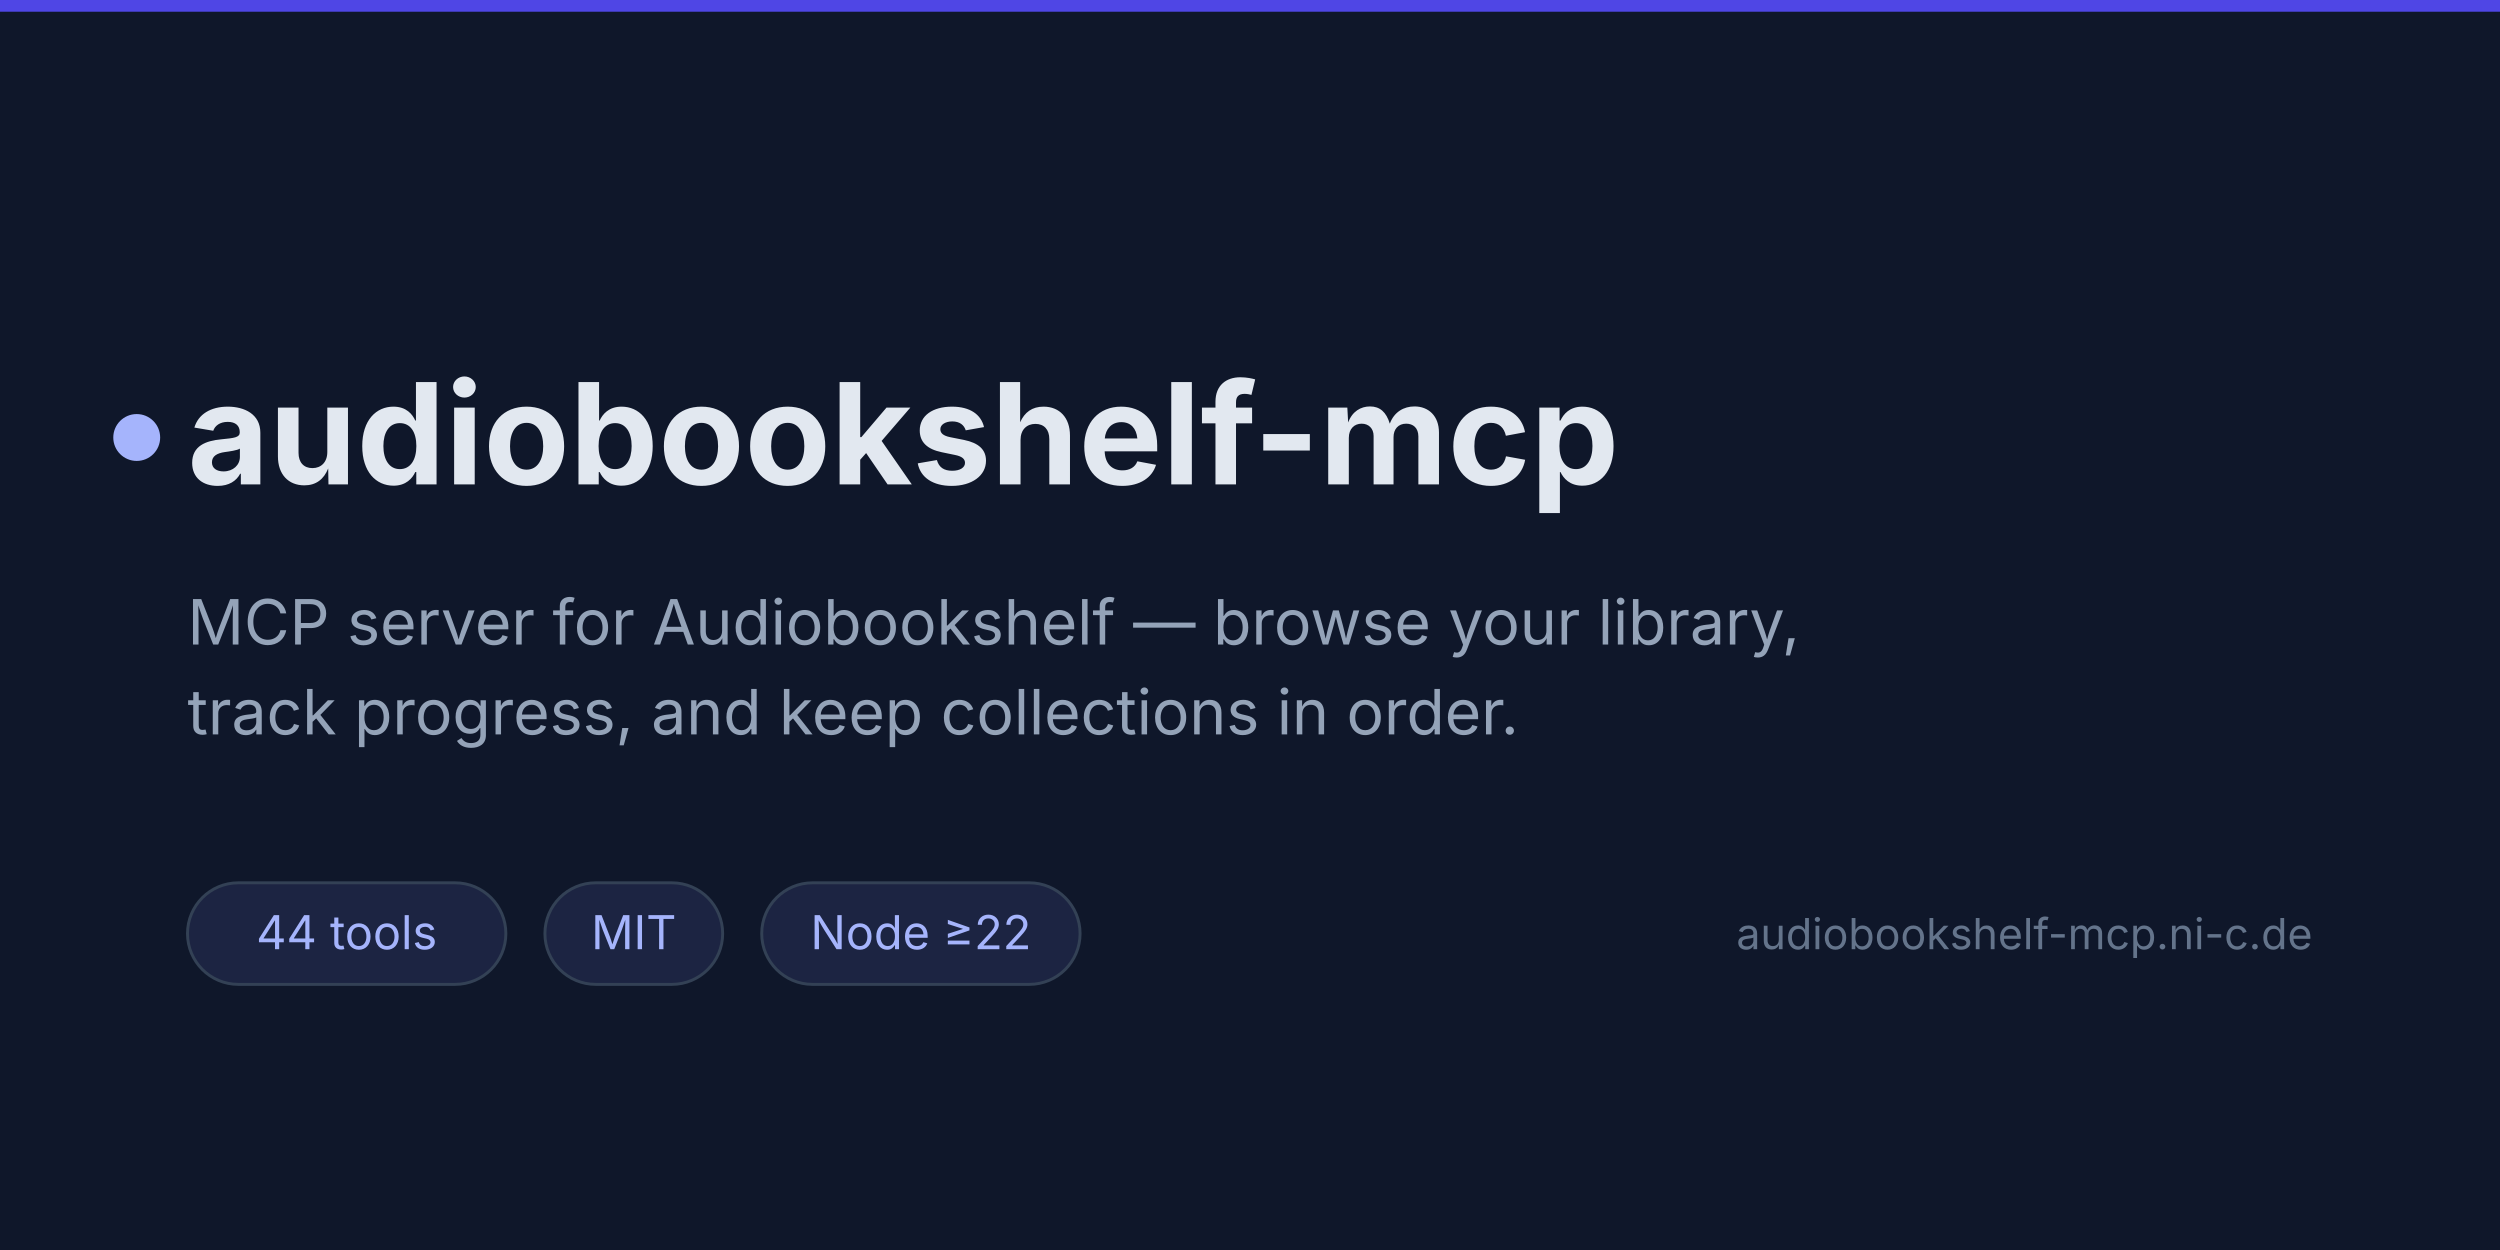
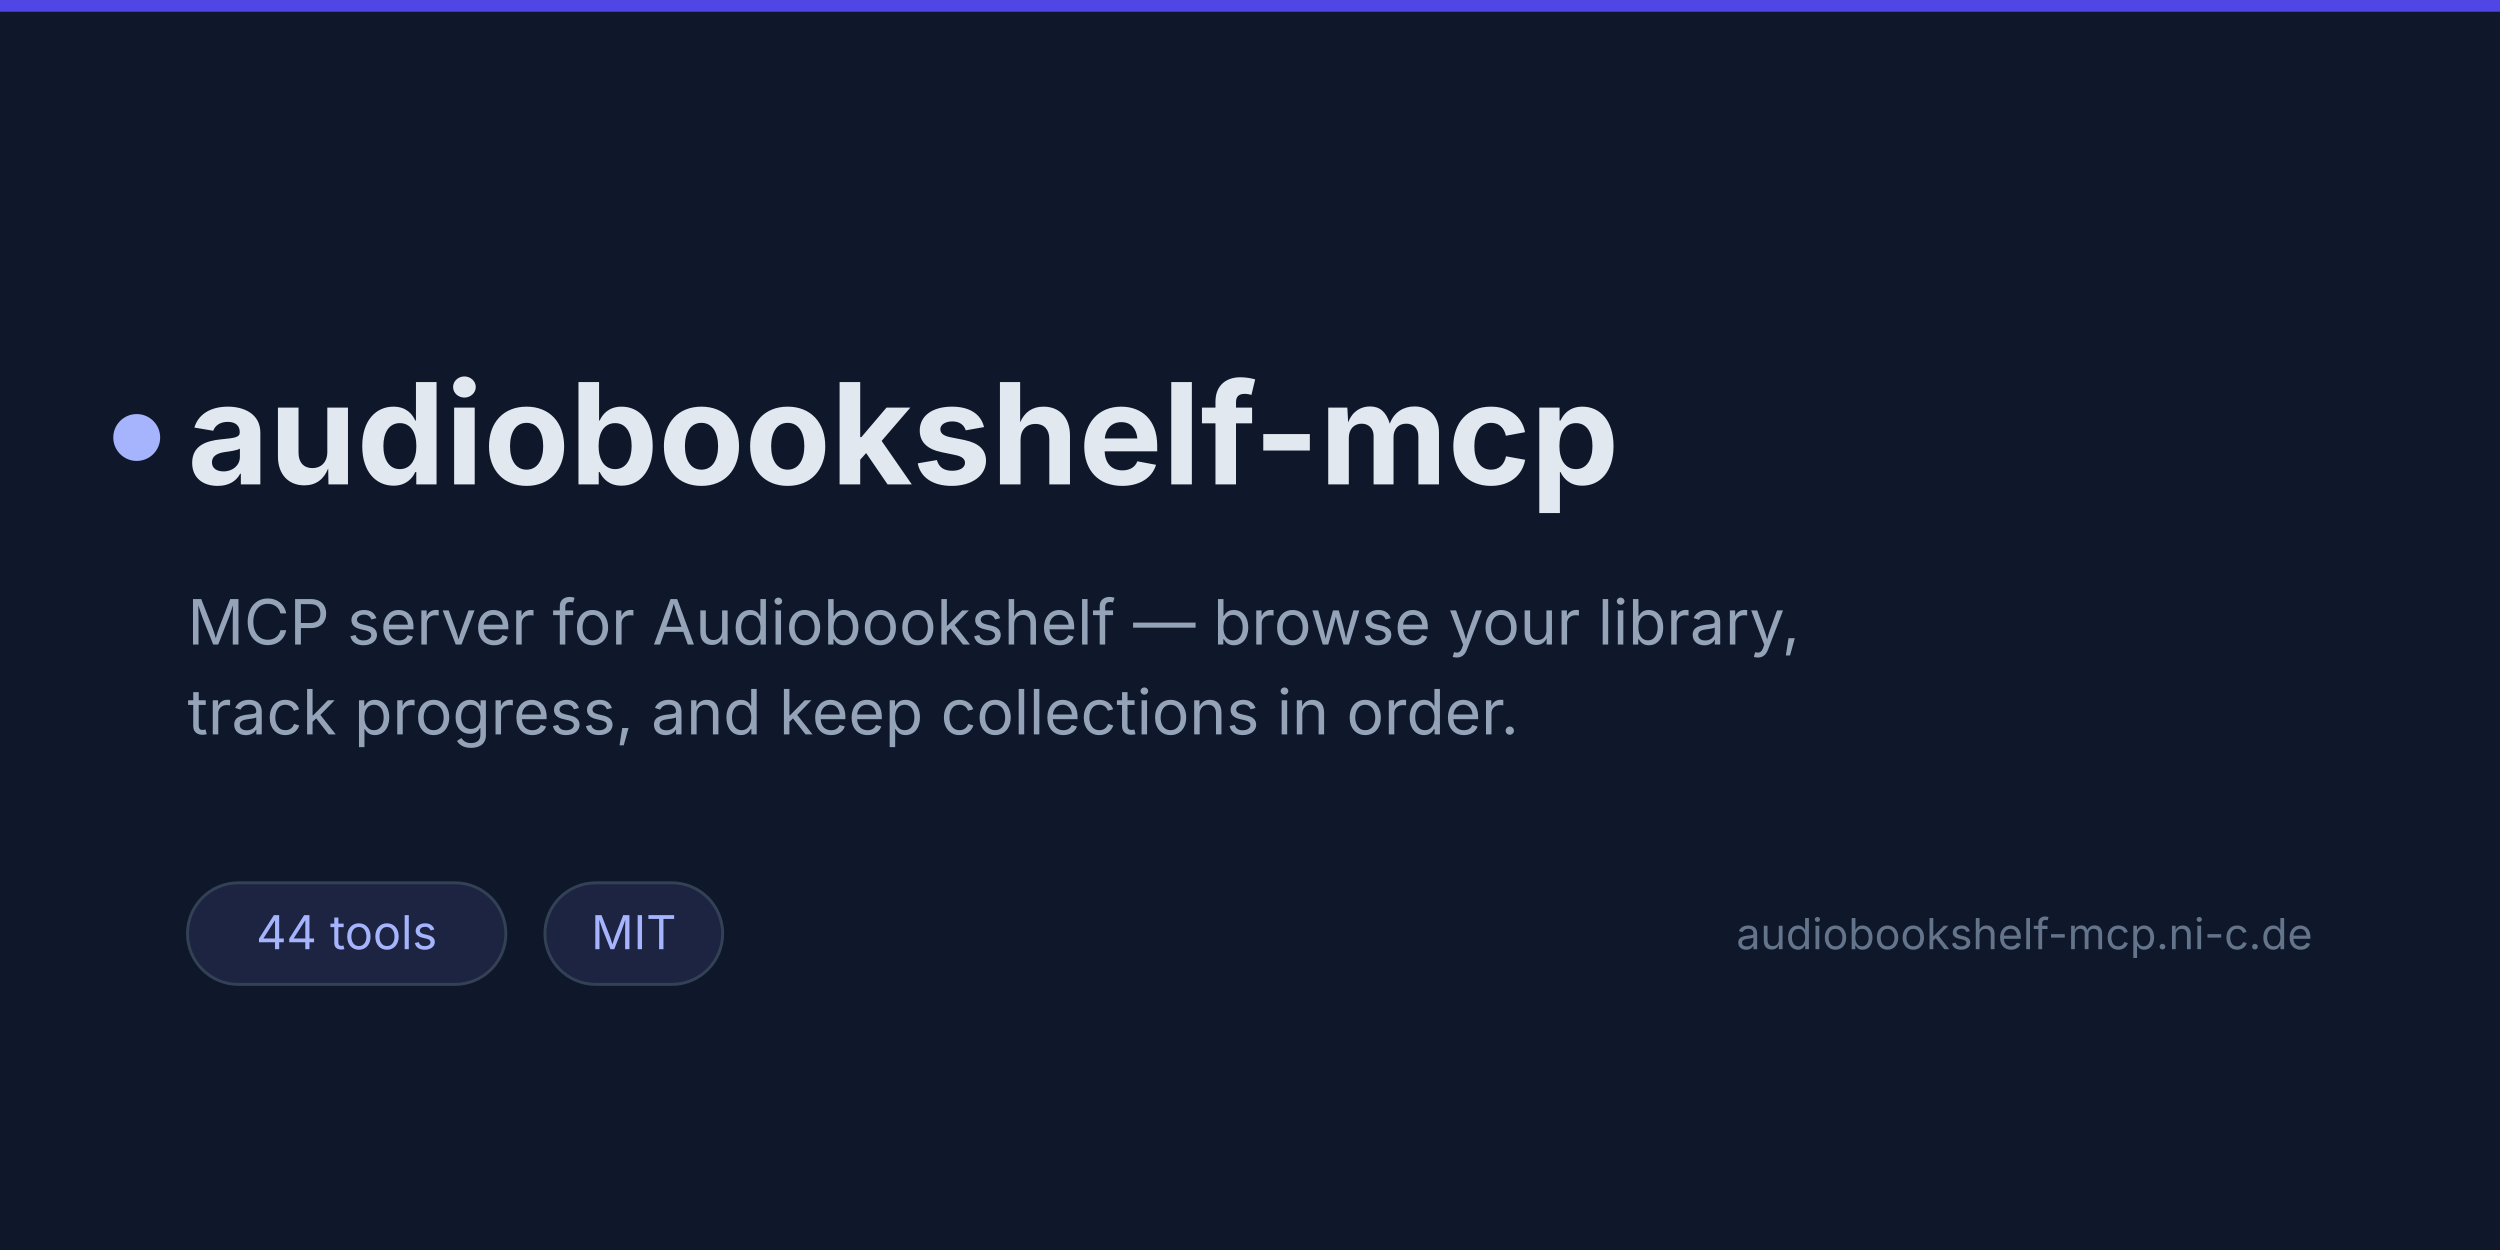
<svg xmlns="http://www.w3.org/2000/svg" viewBox="0 0 1280 640" width="1280" height="640">
  <style>
    text { font-family: Inter, "Fira Sans", "DejaVu Sans", sans-serif; }
    .title { font-size: 72px; font-weight: 700; fill: #e2e8f0; }
    .tagline { font-size: 32px; fill: #94a3b8; }
    .pill { fill: rgba(129, 140, 248, 0.12); stroke: #334155; stroke-width: 1.5; }
    .pill-label { font-size: 24px; fill: #a5b4fc; }
    .site { font-size: 22px; fill: #64748b; }
  </style>
  <rect x="0" y="0" width="1280" height="640" fill="#0f172a" />
  <rect x="0" y="0" width="1280" height="6" fill="#4f46e5" />
  <circle cx="70" cy="224" r="12" fill="#a5b4fc" />
  <text class="title" x="96" y="248">audiobookshelf-mcp</text>
  <text class="tagline" x="96" y="330">MCP server for Audiobookshelf — browse your library,</text>
  <text class="tagline" x="96" y="376">track progress, and keep collections in order.</text>
  <rect class="pill" x="96" y="452" width="163" height="52" rx="26" />
  <text class="pill-label" x="177.5" y="486" text-anchor="middle">44 tools</text>
  <rect class="pill" x="279" y="452" width="91" height="52" rx="26" />
  <text class="pill-label" x="324.5" y="486" text-anchor="middle">MIT</text>
-   <rect class="pill" x="390" y="452" width="163" height="52" rx="26" />
-   <text class="pill-label" x="471.5" y="486" text-anchor="middle">Node ≥22</text>
  <text class="site" x="1184" y="486" text-anchor="end">audiobookshelf-mcp.ni-c.de</text>
</svg>
